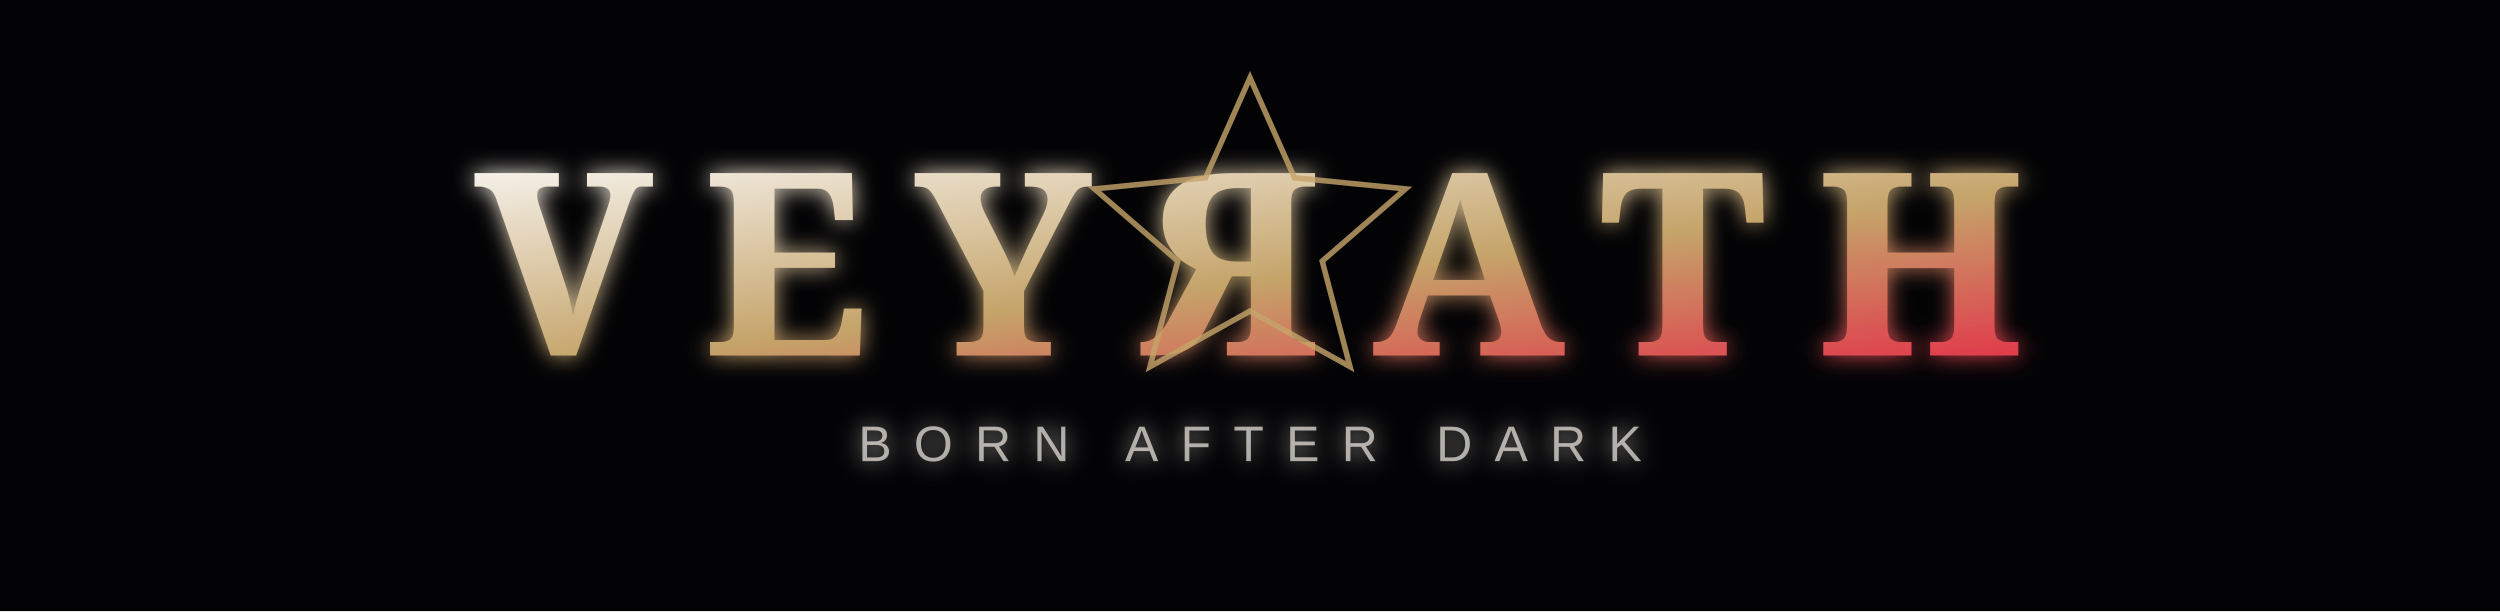
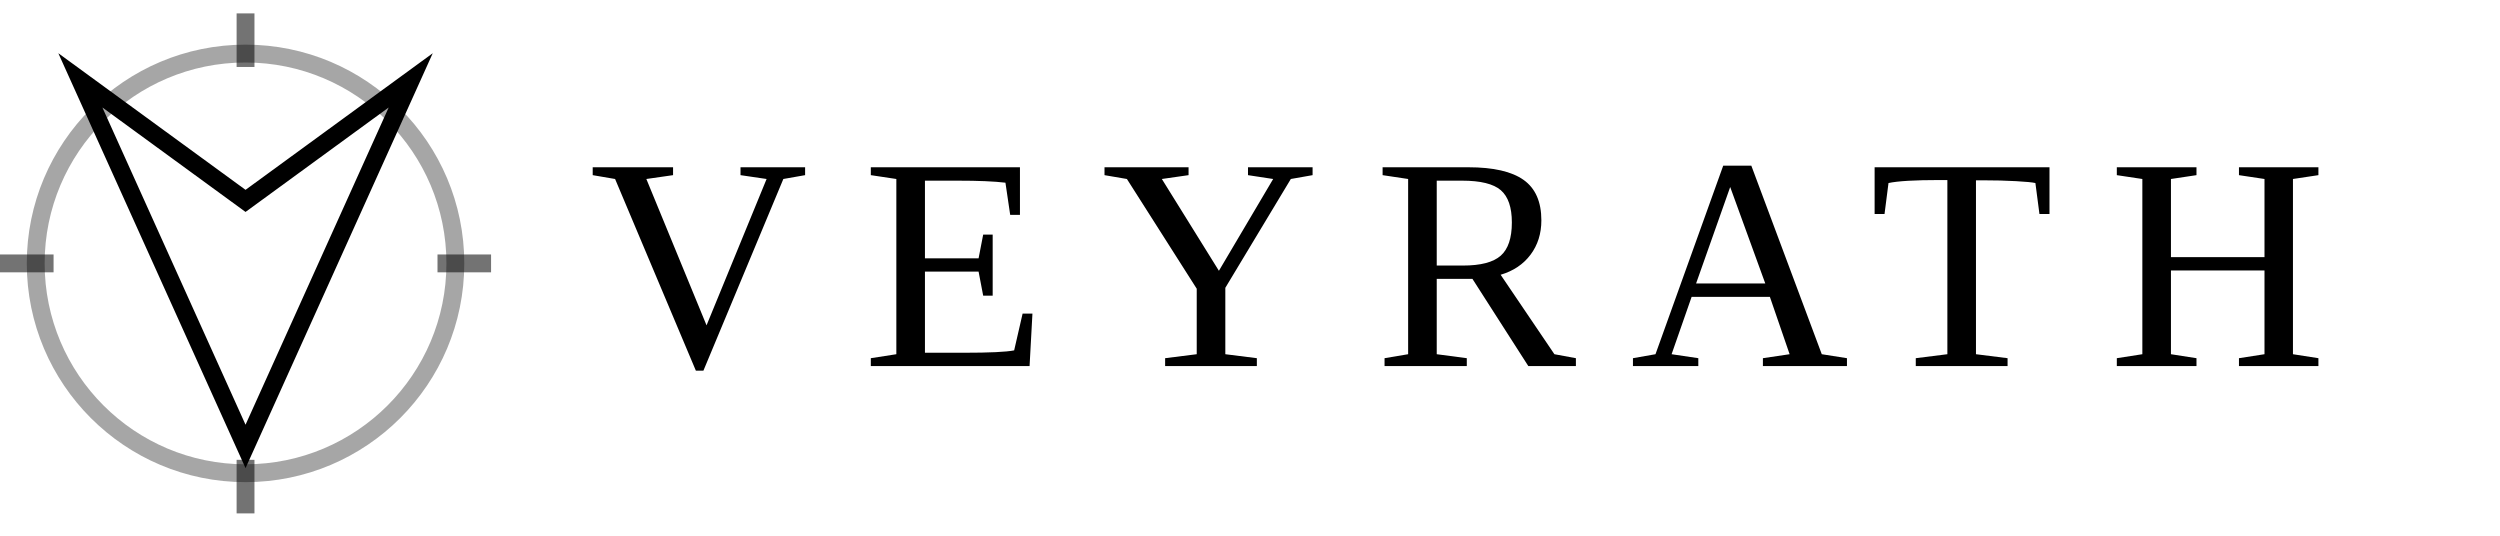
- <svg xmlns="http://www.w3.org/2000/svg" viewBox="0 0 900 220" role="img" aria-label="Veyrath logo">
-   <defs>
-     <linearGradient id="g" x1="0" x2="1" y1="0" y2="1">
-       <stop offset="0" stop-color="#f5f0e8" />
-       <stop offset=".55" stop-color="#c5a46a" />
-       <stop offset="1" stop-color="#e13a4b" />
-     </linearGradient>
-     <filter id="glow">
-       <feGaussianBlur stdDeviation="4" result="b" />
-       <feMerge>
-         <feMergeNode in="b" />
-         <feMergeNode in="SourceGraphic" />
-       </feMerge>
-     </filter>
-   </defs>
-   <rect width="900" height="220" fill="#030305" />
-   <g filter="url(#glow)">
-     <text x="450" y="128" text-anchor="middle" font-family="Georgia, serif" font-size="92" font-weight="800" letter-spacing="18" fill="url(#g)">VEYЯATH</text>
-     <text x="450" y="166" text-anchor="middle" font-family="Arial, sans-serif" font-size="18" letter-spacing="8" fill="#f5f0e8" opacity=".68">BORN AFTER DARK</text>
+ <svg xmlns="http://www.w3.org/2000/svg" viewBox="0 0 560 120" role="img" aria-labelledby="title desc">
+   <g fill="none" stroke="currentColor" stroke-width="4">
+     <path d="M18 18 55 100 92 18 55 45Z" />
+     <circle cx="55" cy="59" r="47" opacity=".35" />
+     <path d="M55 3v12M55 103v12M0 59h12M98 59h12" opacity=".55" />
  </g>
-   <path d="M450 28 L466 64 L506 68 L476 94 L486 132 L450 112 L414 132 L424 94 L394 68 L434 64 Z" fill="none" stroke="#c5a46a" stroke-width="2" opacity=".8" />
+   <text x="132" y="82" fill="currentColor" font-family="Georgia, 'Times New Roman', serif" font-size="68" letter-spacing="12">VEYRATH</text>
</svg>
